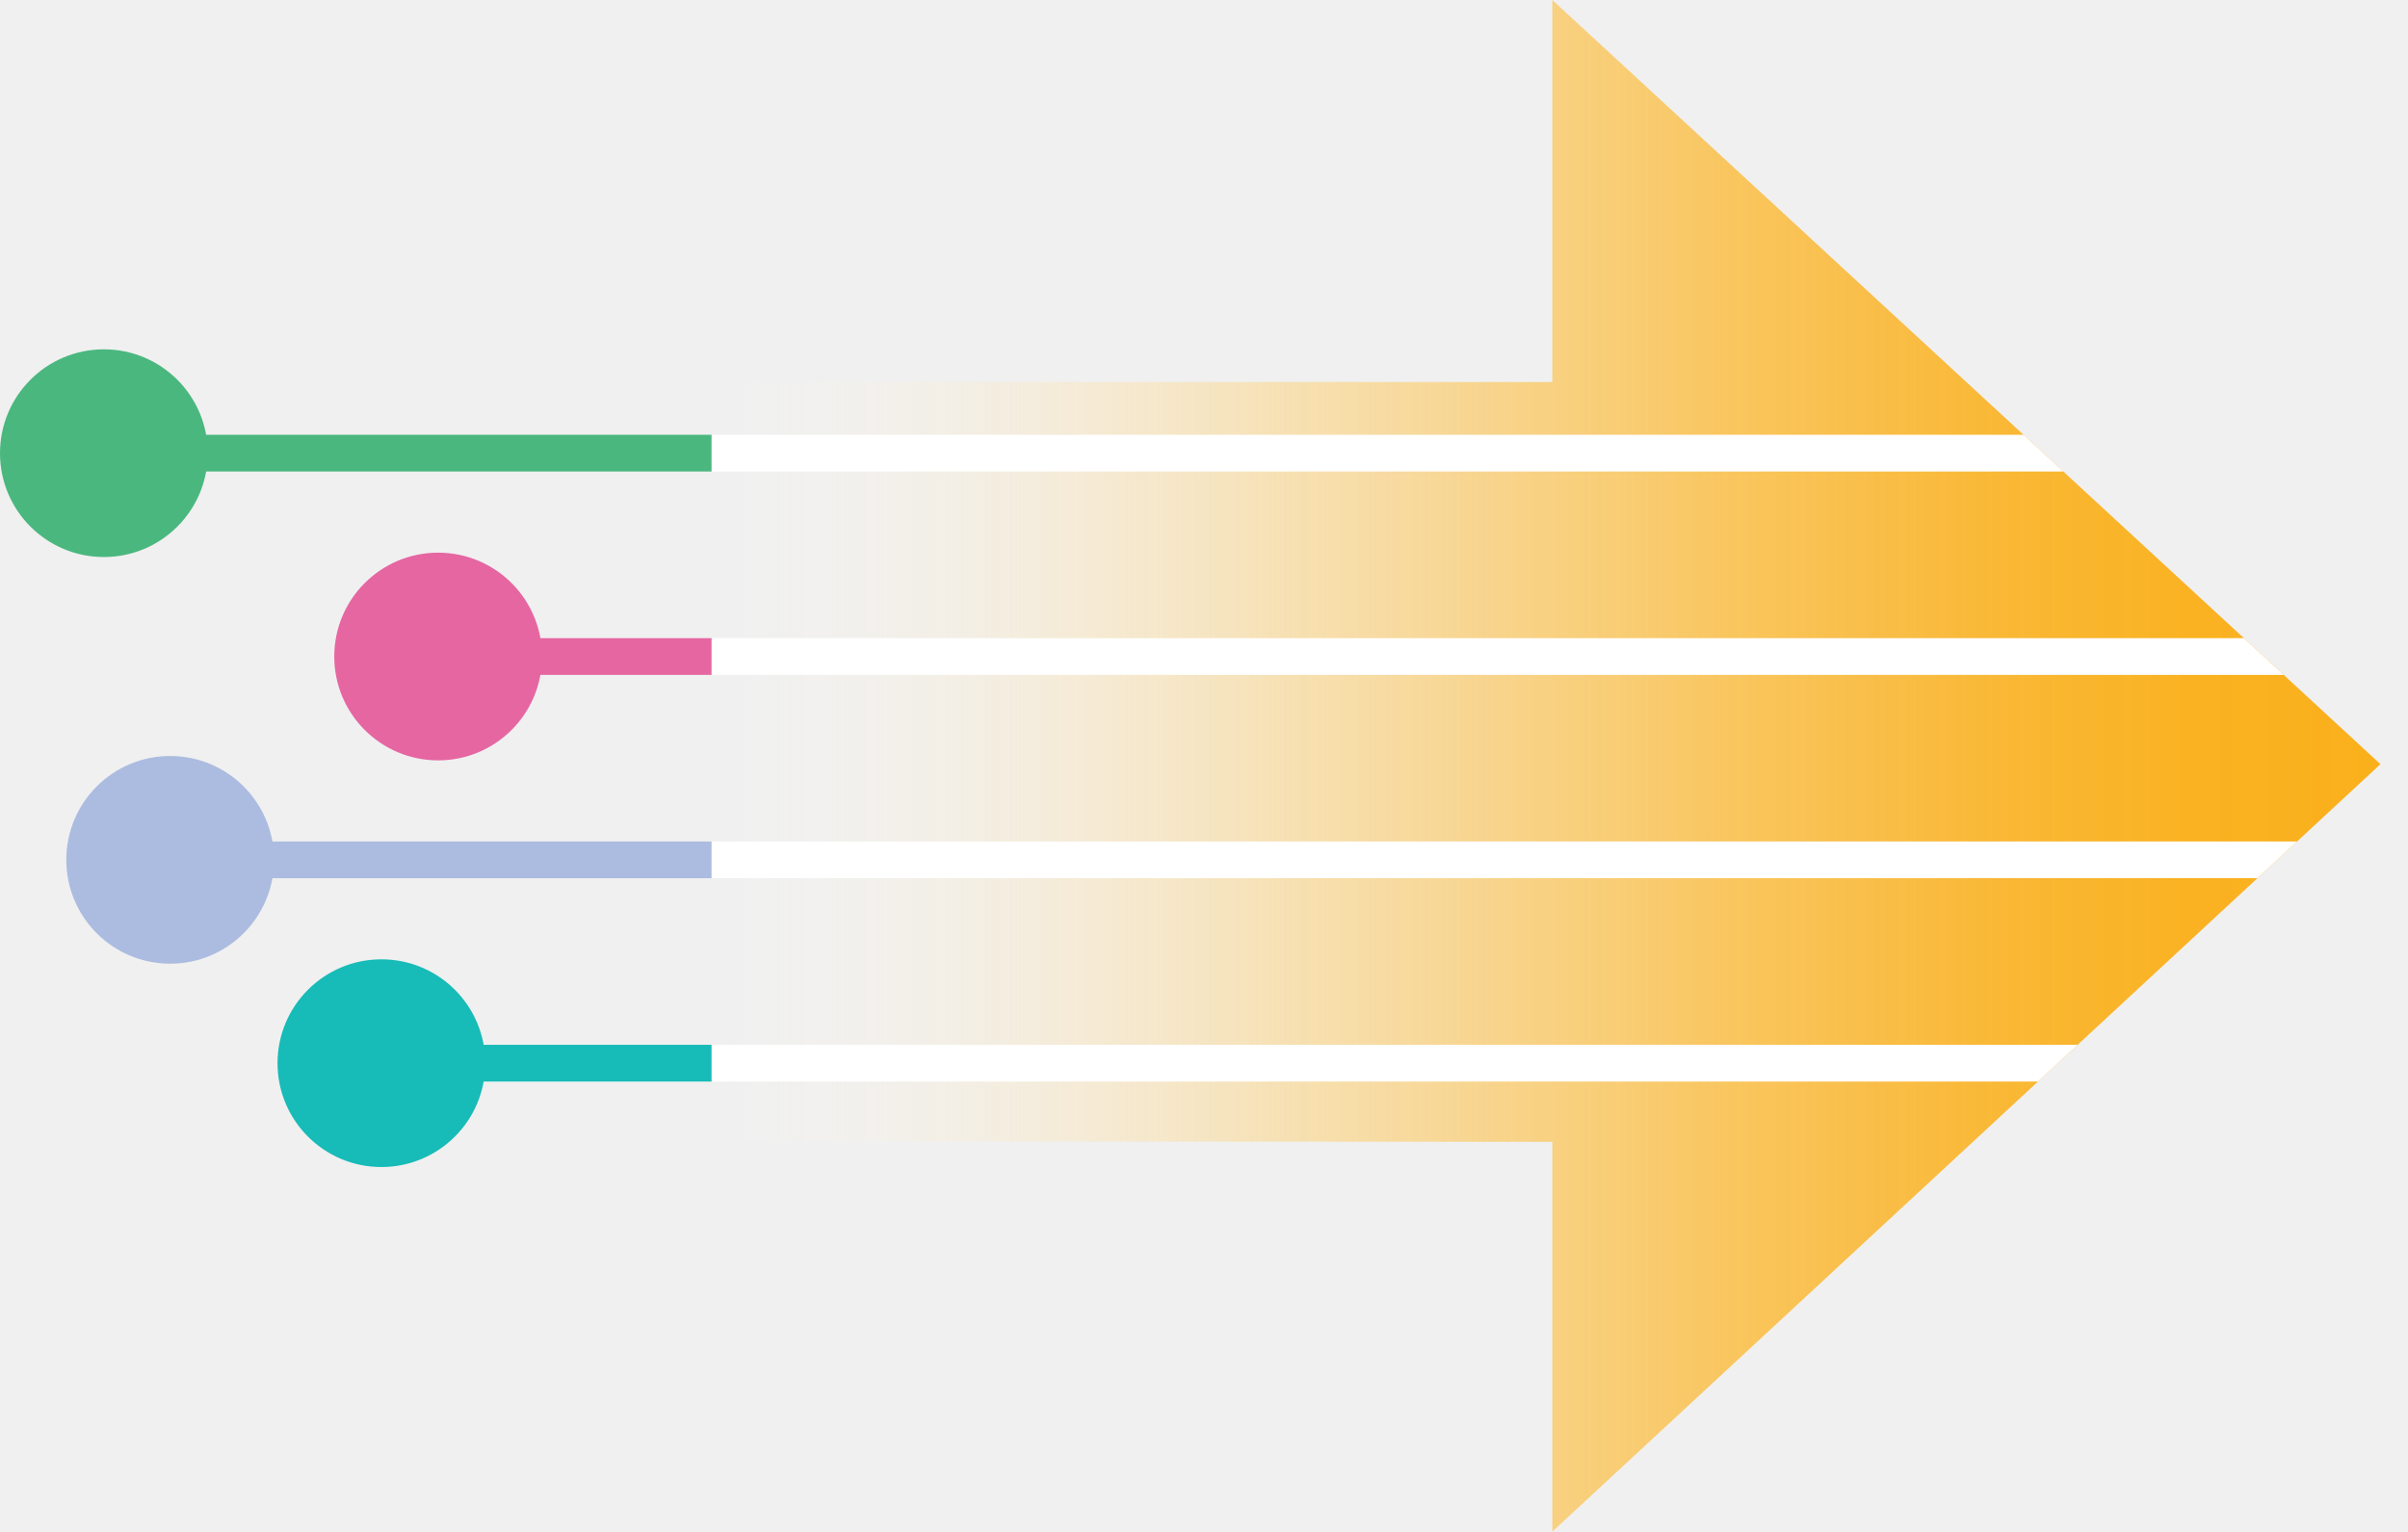
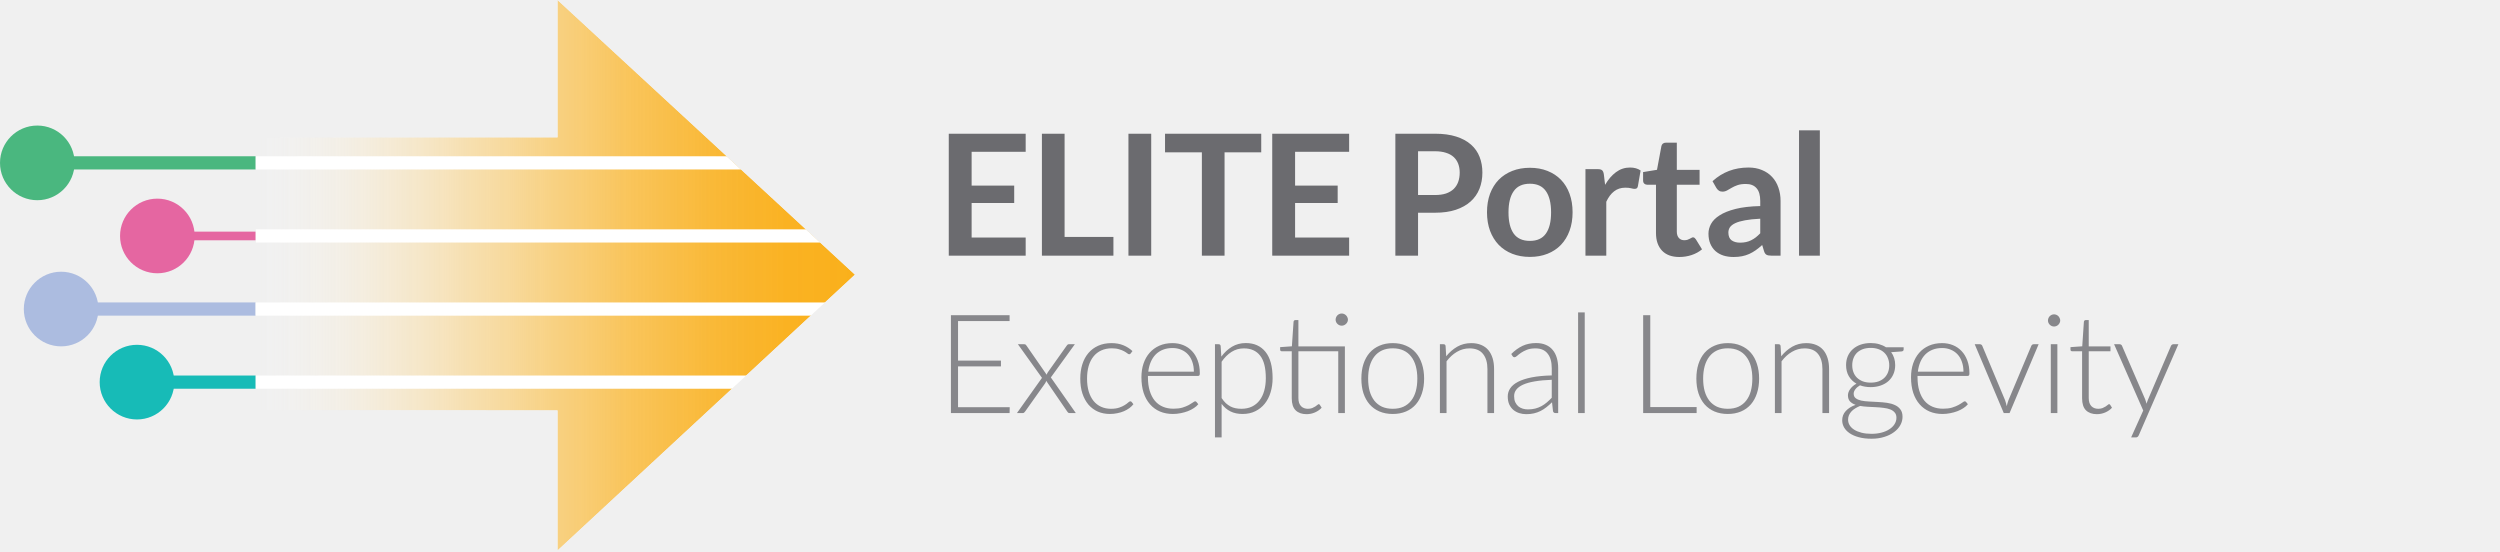
- <svg xmlns="http://www.w3.org/2000/svg" viewBox="0 0 262.233 166.845">
+ <svg xmlns="http://www.w3.org/2000/svg" viewBox="0 0 263 58" fill="none">
+   <path fill-rule="evenodd" clip-rule="evenodd" d="M6.285 16.441L26.888 16.44L26.888 17.829L6.285 17.829L6.285 16.441Z" fill="#4AB77F" />
+   <path d="M3.925 21.062C6.093 21.062 7.85 19.304 7.85 17.135C7.85 14.966 6.093 13.208 3.925 13.208C1.757 13.208 0 14.966 0 17.135C0 19.304 1.757 21.062 3.925 21.062Z" fill="#4AB77F" />
+   <path fill-rule="evenodd" clip-rule="evenodd" d="M18.914 24.368H26.888V25.278H18.914V24.368Z" fill="#E566A1" />
+   <path d="M16.554 28.75C18.722 28.75 20.479 26.992 20.479 24.823C20.479 22.654 18.722 20.896 16.554 20.896C14.386 20.896 12.629 22.654 12.629 24.823C12.629 26.992 14.386 28.75 16.554 28.75Z" fill="#E566A1" />
+   <path fill-rule="evenodd" clip-rule="evenodd" d="M8.79 31.817H26.889V33.206H8.79V31.817Z" fill="#ACBCE0" />
+   <path d="M6.43 36.438C8.598 36.438 10.355 34.68 10.355 32.512C10.355 30.343 8.598 28.585 6.43 28.585C4.262 28.585 2.505 30.343 2.505 32.512C2.505 34.68 4.262 36.438 6.43 36.438Z" fill="#ACBCE0" />
+   <path fill-rule="evenodd" clip-rule="evenodd" d="M16.77 39.506H26.888V40.894H16.77V39.506Z" fill="#17BBB7" />
+   <path d="M14.411 44.127C16.578 44.127 18.336 42.369 18.336 40.2C18.336 38.031 16.578 36.273 14.411 36.273C12.243 36.273 10.485 38.031 10.485 40.2C10.485 42.369 12.243 44.127 14.411 44.127Z" fill="#17BBB7" />
+   <mask id="mask0_676_18454" style="mask-type:luminance" maskUnits="userSpaceOnUse" x="26" y="0" width="64" height="58">
+     <path d="M89.94 28.894L58.65 0V14.445H26.889V43.156L58.65 43.175V57.912L89.94 28.894Z" fill="white" />
+   </mask>
+   <g mask="url(#mask0_676_18454)">
+     <path d="M89.94 28.894L58.65 0V14.445H26.889V43.156L58.65 43.175V57.912L89.94 28.894Z" fill="url(#paint0_linear_676_18454)" />
+     <path fill-rule="evenodd" clip-rule="evenodd" d="M26.889 16.44L76.453 16.441L77.96 17.829L26.889 17.829L26.889 16.44Z" fill="white" />
+     <path fill-rule="evenodd" clip-rule="evenodd" d="M26.889 24.129L84.791 24.129L86.298 25.517L26.889 25.517L26.889 24.129Z" fill="white" />
+     <path fill-rule="evenodd" clip-rule="evenodd" d="M25.593 31.817L86.856 31.817L85.392 33.206L25.593 33.206L25.593 31.817Z" fill="white" />
+     <path fill-rule="evenodd" clip-rule="evenodd" d="M26.889 39.505L78.584 39.506L77.076 40.894L26.889 40.894L26.889 39.505Z" fill="white" />
+   </g>
+   <path d="M107.901 14.067V15.966H102.215V19.523H106.694V21.359H102.215V24.987H107.901V26.894H99.811V14.067H107.901ZM111.995 24.925H117.131V26.894H109.609V14.067H111.995V24.925ZM121.107 26.894H118.712V14.067H121.107V26.894ZM132.682 14.067V16.028H128.823V26.894H126.437V16.028H122.561V14.067H132.682ZM141.929 14.067V15.966H136.243V19.523H140.723V21.359H136.243V24.987H141.929V26.894H133.839V14.067H141.929ZM149.179 22.379V26.894H146.792V14.067H150.97C151.828 14.067 152.57 14.168 153.197 14.369C153.824 14.57 154.341 14.851 154.749 15.212C155.157 15.572 155.459 16.004 155.654 16.507C155.849 17.009 155.947 17.559 155.947 18.157C155.947 18.777 155.843 19.348 155.636 19.869C155.429 20.383 155.119 20.827 154.705 21.199C154.291 21.572 153.774 21.861 153.153 22.069C152.532 22.276 151.804 22.379 150.97 22.379H149.179ZM149.179 20.516H150.97C151.408 20.516 151.79 20.463 152.115 20.357C152.44 20.244 152.709 20.087 152.922 19.886C153.135 19.679 153.295 19.431 153.401 19.141C153.507 18.846 153.561 18.517 153.561 18.157C153.561 17.814 153.507 17.503 153.401 17.225C153.295 16.947 153.135 16.711 152.922 16.515C152.709 16.32 152.44 16.172 152.115 16.072C151.79 15.966 151.408 15.912 150.97 15.912H149.179V20.516ZM160.947 17.651C161.627 17.651 162.242 17.76 162.792 17.979C163.348 18.198 163.821 18.509 164.212 18.911C164.602 19.313 164.904 19.804 165.116 20.383C165.329 20.963 165.436 21.61 165.436 22.326C165.436 23.047 165.329 23.698 165.116 24.277C164.904 24.857 164.602 25.351 164.212 25.759C163.821 26.167 163.348 26.48 162.792 26.699C162.242 26.918 161.627 27.027 160.947 27.027C160.267 27.027 159.649 26.918 159.093 26.699C158.537 26.48 158.061 26.167 157.665 25.759C157.275 25.351 156.97 24.857 156.751 24.277C156.539 23.698 156.432 23.047 156.432 22.326C156.432 21.61 156.539 20.963 156.751 20.383C156.97 19.804 157.275 19.313 157.665 18.911C158.061 18.509 158.537 18.198 159.093 17.979C159.649 17.76 160.267 17.651 160.947 17.651ZM160.947 25.342C161.704 25.342 162.263 25.087 162.624 24.579C162.99 24.07 163.174 23.325 163.174 22.343C163.174 21.362 162.99 20.614 162.624 20.099C162.263 19.585 161.704 19.328 160.947 19.328C160.178 19.328 159.611 19.588 159.244 20.108C158.877 20.623 158.694 21.368 158.694 22.343C158.694 23.319 158.877 24.064 159.244 24.579C159.611 25.087 160.178 25.342 160.947 25.342ZM166.79 26.894V17.793H168.077C168.301 17.793 168.458 17.834 168.547 17.917C168.636 18 168.695 18.142 168.724 18.343L168.857 19.443C169.183 18.881 169.564 18.438 170.002 18.112C170.439 17.787 170.93 17.624 171.474 17.624C171.924 17.624 172.296 17.728 172.592 17.935L172.308 19.576C172.29 19.682 172.252 19.759 172.193 19.806C172.134 19.848 172.054 19.869 171.953 19.869C171.864 19.869 171.743 19.848 171.589 19.806C171.436 19.765 171.232 19.744 170.977 19.744C170.522 19.744 170.132 19.872 169.806 20.126C169.481 20.374 169.206 20.741 168.981 21.226V26.894H166.79ZM176.667 27.036C175.881 27.036 175.274 26.814 174.849 26.371C174.423 25.921 174.21 25.303 174.21 24.517V19.434H173.287C173.169 19.434 173.066 19.395 172.977 19.319C172.894 19.242 172.853 19.126 172.853 18.973V18.103L174.316 17.864L174.778 15.38C174.801 15.262 174.854 15.17 174.937 15.105C175.026 15.04 175.135 15.008 175.265 15.008H176.401V17.873H178.796V19.434H176.401V24.366C176.401 24.65 176.472 24.872 176.614 25.031C176.756 25.191 176.945 25.271 177.182 25.271C177.318 25.271 177.43 25.256 177.519 25.226C177.613 25.191 177.693 25.155 177.758 25.12C177.829 25.084 177.891 25.052 177.944 25.022C177.998 24.987 178.051 24.969 178.104 24.969C178.169 24.969 178.222 24.987 178.264 25.022C178.305 25.052 178.349 25.099 178.397 25.164L179.053 26.229C178.734 26.495 178.367 26.696 177.953 26.832C177.539 26.968 177.111 27.036 176.667 27.036ZM187.316 26.894H186.331C186.124 26.894 185.961 26.865 185.843 26.805C185.725 26.74 185.636 26.613 185.577 26.424L185.382 25.776C185.151 25.983 184.924 26.167 184.699 26.326C184.48 26.48 184.252 26.61 184.016 26.717C183.779 26.823 183.528 26.903 183.262 26.956C182.996 27.009 182.7 27.036 182.375 27.036C181.99 27.036 181.635 26.986 181.31 26.885C180.985 26.779 180.704 26.622 180.468 26.415C180.237 26.208 180.057 25.951 179.926 25.643C179.796 25.336 179.731 24.978 179.731 24.57C179.731 24.227 179.82 23.89 179.997 23.559C180.181 23.222 180.482 22.92 180.902 22.654C181.322 22.382 181.881 22.157 182.579 21.98C183.277 21.802 184.143 21.702 185.178 21.678V21.146C185.178 20.537 185.048 20.087 184.788 19.798C184.533 19.502 184.161 19.354 183.67 19.354C183.315 19.354 183.019 19.395 182.783 19.478C182.546 19.561 182.339 19.656 182.162 19.762C181.99 19.863 181.831 19.954 181.683 20.037C181.535 20.12 181.372 20.161 181.195 20.161C181.047 20.161 180.92 20.123 180.813 20.046C180.707 19.969 180.621 19.875 180.556 19.762L180.157 19.061C181.204 18.103 182.466 17.624 183.945 17.624C184.477 17.624 184.95 17.713 185.364 17.89C185.784 18.062 186.139 18.304 186.429 18.618C186.718 18.925 186.937 19.295 187.085 19.727C187.239 20.158 187.316 20.631 187.316 21.146V26.894ZM183.058 25.528C183.282 25.528 183.489 25.507 183.679 25.466C183.868 25.425 184.045 25.363 184.211 25.28C184.382 25.197 184.545 25.096 184.699 24.978C184.858 24.854 185.018 24.709 185.178 24.543V23.009C184.539 23.038 184.004 23.095 183.572 23.177C183.146 23.254 182.803 23.355 182.543 23.479C182.283 23.603 182.097 23.748 181.984 23.914C181.878 24.079 181.825 24.26 181.825 24.455C181.825 24.839 181.937 25.114 182.162 25.28C182.392 25.445 182.691 25.528 183.058 25.528ZM191.448 13.712V26.894H189.257V13.712H191.448Z" fill="#6B6B6F" />
+   <path d="M106.223 42.836L106.209 43.455H100.037V33.156H106.209V33.775H100.786V37.938H105.299V38.542H100.786V42.836H106.223ZM113.176 43.455H112.513C112.445 43.455 112.392 43.435 112.353 43.397C112.314 43.353 112.283 43.312 112.258 43.273L110.06 40.063C110.041 40.151 110.005 40.235 109.951 40.318L107.855 43.273C107.821 43.317 107.785 43.358 107.746 43.397C107.712 43.435 107.666 43.455 107.608 43.455H106.982L109.616 39.75L107.083 36.213H107.746C107.814 36.213 107.865 36.227 107.899 36.257C107.933 36.286 107.962 36.32 107.986 36.358L110.111 39.423C110.121 39.384 110.136 39.343 110.155 39.299C110.179 39.255 110.203 39.212 110.228 39.168L112.215 36.366C112.244 36.322 112.275 36.286 112.309 36.257C112.343 36.227 112.387 36.213 112.44 36.213H113.074L110.548 39.706L113.176 43.455ZM118.951 37.181C118.927 37.205 118.903 37.227 118.878 37.246C118.859 37.261 118.83 37.268 118.791 37.268C118.743 37.268 118.677 37.237 118.595 37.174C118.512 37.106 118.4 37.033 118.26 36.955C118.119 36.878 117.942 36.807 117.728 36.744C117.52 36.676 117.265 36.642 116.964 36.642C116.547 36.642 116.176 36.718 115.851 36.868C115.53 37.014 115.259 37.225 115.035 37.501C114.812 37.778 114.642 38.112 114.526 38.506C114.414 38.899 114.358 39.34 114.358 39.83C114.358 40.34 114.417 40.791 114.533 41.184C114.654 41.577 114.824 41.909 115.043 42.181C115.261 42.448 115.525 42.652 115.836 42.793C116.147 42.933 116.491 43.004 116.87 43.004C117.219 43.004 117.51 42.962 117.743 42.88C117.981 42.797 118.175 42.708 118.325 42.611C118.481 42.514 118.602 42.424 118.689 42.341C118.777 42.259 118.849 42.218 118.908 42.218C118.966 42.218 119.014 42.242 119.053 42.29L119.235 42.523C119.123 42.669 118.983 42.805 118.813 42.931C118.643 43.057 118.451 43.166 118.238 43.258C118.024 43.351 117.791 43.421 117.539 43.469C117.292 43.523 117.032 43.55 116.76 43.55C116.299 43.55 115.877 43.467 115.494 43.302C115.115 43.132 114.788 42.89 114.511 42.574C114.24 42.254 114.026 41.863 113.871 41.402C113.72 40.941 113.645 40.417 113.645 39.83C113.645 39.277 113.718 38.772 113.864 38.316C114.009 37.86 114.223 37.467 114.504 37.137C114.785 36.807 115.128 36.553 115.53 36.373C115.938 36.189 116.404 36.096 116.928 36.096C117.398 36.096 117.816 36.172 118.18 36.322C118.544 36.472 118.861 36.676 119.133 36.933L118.951 37.181ZM125.595 39.102C125.595 38.714 125.539 38.367 125.428 38.062C125.321 37.751 125.168 37.489 124.969 37.276C124.77 37.062 124.532 36.9 124.256 36.788C123.984 36.671 123.683 36.613 123.353 36.613C122.98 36.613 122.645 36.671 122.349 36.788C122.053 36.904 121.796 37.072 121.577 37.29C121.364 37.508 121.192 37.77 121.061 38.076C120.93 38.382 120.842 38.724 120.799 39.102H125.595ZM120.762 39.546V39.685C120.762 40.228 120.825 40.706 120.952 41.118C121.078 41.531 121.257 41.878 121.49 42.159C121.723 42.436 122.004 42.645 122.334 42.785C122.664 42.926 123.033 42.996 123.441 42.996C123.805 42.996 124.12 42.958 124.387 42.88C124.654 42.797 124.877 42.708 125.057 42.611C125.241 42.509 125.386 42.419 125.493 42.341C125.6 42.259 125.678 42.218 125.726 42.218C125.789 42.218 125.838 42.242 125.872 42.29L126.061 42.523C125.945 42.669 125.789 42.805 125.595 42.931C125.406 43.057 125.192 43.166 124.955 43.258C124.722 43.346 124.469 43.416 124.198 43.469C123.931 43.523 123.662 43.55 123.39 43.55C122.895 43.55 122.444 43.465 122.036 43.295C121.628 43.12 121.279 42.868 120.988 42.538C120.697 42.208 120.471 41.805 120.311 41.33C120.156 40.849 120.078 40.301 120.078 39.685C120.078 39.166 120.151 38.688 120.296 38.251C120.447 37.809 120.66 37.431 120.937 37.115C121.218 36.795 121.56 36.545 121.963 36.366C122.371 36.186 122.832 36.096 123.346 36.096C123.754 36.096 124.132 36.167 124.482 36.307C124.831 36.448 125.134 36.654 125.391 36.926C125.649 37.193 125.85 37.523 125.995 37.916C126.146 38.309 126.221 38.76 126.221 39.27C126.221 39.377 126.207 39.449 126.177 39.488C126.148 39.527 126.1 39.546 126.032 39.546H120.762ZM128.514 41.876C128.654 42.084 128.8 42.261 128.95 42.407C129.106 42.547 129.268 42.664 129.438 42.756C129.608 42.843 129.787 42.907 129.977 42.945C130.171 42.984 130.374 43.004 130.588 43.004C131.015 43.004 131.389 42.926 131.709 42.771C132.029 42.615 132.296 42.397 132.509 42.116C132.728 41.829 132.89 41.49 132.997 41.097C133.109 40.699 133.164 40.262 133.164 39.787C133.164 38.709 132.966 37.918 132.568 37.414C132.17 36.904 131.6 36.65 130.857 36.65C130.377 36.65 129.943 36.773 129.554 37.021C129.166 37.268 128.819 37.613 128.514 38.054V41.876ZM128.484 37.516C128.805 37.079 129.178 36.732 129.605 36.475C130.037 36.218 130.52 36.089 131.054 36.089C131.942 36.089 132.633 36.397 133.128 37.014C133.628 37.63 133.878 38.554 133.878 39.787C133.878 40.316 133.807 40.81 133.667 41.271C133.531 41.727 133.327 42.125 133.055 42.465C132.788 42.8 132.458 43.064 132.065 43.258C131.677 43.453 131.228 43.55 130.719 43.55C130.229 43.55 129.804 43.46 129.445 43.28C129.086 43.101 128.776 42.836 128.514 42.487V46.017H127.815V36.213H128.201C128.322 36.213 128.392 36.273 128.412 36.395L128.484 37.516ZM141.482 43.455H140.784V36.955H136.591V41.868C136.591 42.067 136.615 42.239 136.664 42.385C136.717 42.526 136.788 42.642 136.875 42.734C136.967 42.827 137.074 42.895 137.195 42.938C137.317 42.982 137.448 43.004 137.588 43.004C137.763 43.004 137.913 42.979 138.04 42.931C138.166 42.877 138.275 42.822 138.367 42.764C138.459 42.7 138.534 42.645 138.593 42.596C138.651 42.543 138.697 42.516 138.731 42.516C138.77 42.516 138.809 42.54 138.847 42.589L139.037 42.895C138.852 43.098 138.617 43.263 138.331 43.389C138.049 43.511 137.756 43.571 137.45 43.571C136.96 43.571 136.577 43.435 136.3 43.164C136.028 42.892 135.892 42.472 135.892 41.905V36.955H134.852C134.798 36.955 134.755 36.941 134.721 36.912C134.687 36.883 134.67 36.841 134.67 36.788V36.519L135.907 36.431L136.082 33.84C136.091 33.796 136.111 33.758 136.14 33.724C136.169 33.69 136.21 33.673 136.264 33.673H136.591V36.438H141.482V43.455ZM141.803 33.629C141.803 33.716 141.783 33.799 141.744 33.877C141.71 33.949 141.662 34.015 141.599 34.073C141.54 34.131 141.473 34.177 141.395 34.211C141.317 34.245 141.235 34.262 141.147 34.262C141.06 34.262 140.978 34.245 140.9 34.211C140.822 34.177 140.754 34.131 140.696 34.073C140.638 34.015 140.592 33.949 140.558 33.877C140.524 33.799 140.507 33.716 140.507 33.629C140.507 33.542 140.524 33.459 140.558 33.382C140.592 33.299 140.638 33.229 140.696 33.17C140.754 33.112 140.822 33.066 140.9 33.032C140.978 32.998 141.06 32.981 141.147 32.981C141.235 32.981 141.317 32.998 141.395 33.032C141.473 33.066 141.54 33.112 141.599 33.17C141.662 33.229 141.71 33.299 141.744 33.382C141.783 33.459 141.803 33.542 141.803 33.629ZM146.519 36.096C147.039 36.096 147.502 36.186 147.91 36.366C148.322 36.54 148.669 36.79 148.95 37.115C149.232 37.441 149.445 37.834 149.591 38.294C149.741 38.751 149.817 39.263 149.817 39.83C149.817 40.398 149.741 40.91 149.591 41.366C149.445 41.822 149.232 42.213 148.95 42.538C148.669 42.863 148.322 43.113 147.91 43.288C147.502 43.462 147.039 43.55 146.519 43.55C146 43.55 145.534 43.462 145.122 43.288C144.714 43.113 144.367 42.863 144.081 42.538C143.8 42.213 143.584 41.822 143.433 41.366C143.288 40.91 143.215 40.398 143.215 39.83C143.215 39.263 143.288 38.751 143.433 38.294C143.584 37.834 143.8 37.441 144.081 37.115C144.367 36.79 144.714 36.54 145.122 36.366C145.534 36.186 146 36.096 146.519 36.096ZM146.519 43.004C146.951 43.004 147.327 42.931 147.648 42.785C147.973 42.635 148.242 42.421 148.455 42.145C148.674 41.868 148.836 41.536 148.943 41.148C149.05 40.755 149.103 40.316 149.103 39.83C149.103 39.35 149.05 38.913 148.943 38.52C148.836 38.127 148.674 37.792 148.455 37.516C148.242 37.234 147.973 37.018 147.648 36.868C147.327 36.718 146.951 36.642 146.519 36.642C146.088 36.642 145.709 36.718 145.384 36.868C145.064 37.018 144.794 37.234 144.576 37.516C144.363 37.792 144.2 38.127 144.088 38.52C143.982 38.913 143.928 39.35 143.928 39.83C143.928 40.316 143.982 40.755 144.088 41.148C144.2 41.536 144.363 41.868 144.576 42.145C144.794 42.421 145.064 42.635 145.384 42.785C145.709 42.931 146.088 43.004 146.519 43.004ZM152.14 37.479C152.475 37.062 152.861 36.727 153.297 36.475C153.739 36.223 154.229 36.096 154.768 36.096C155.165 36.096 155.515 36.16 155.816 36.286C156.121 36.412 156.374 36.594 156.573 36.831C156.772 37.069 156.922 37.356 157.024 37.69C157.126 38.025 157.177 38.404 157.177 38.826V43.455H156.478V38.826C156.478 38.147 156.323 37.615 156.012 37.232C155.702 36.844 155.229 36.65 154.593 36.65C154.122 36.65 153.681 36.771 153.268 37.014C152.861 37.251 152.497 37.584 152.176 38.011V43.455H151.478V36.213H151.863C151.985 36.213 152.055 36.273 152.075 36.395L152.14 37.479ZM163.244 39.954C162.555 39.978 161.961 40.034 161.461 40.121C160.966 40.204 160.556 40.318 160.231 40.464C159.911 40.609 159.673 40.784 159.518 40.987C159.362 41.187 159.285 41.414 159.285 41.672C159.285 41.914 159.323 42.125 159.401 42.305C159.484 42.48 159.59 42.625 159.721 42.742C159.857 42.853 160.012 42.936 160.187 42.989C160.362 43.042 160.544 43.069 160.733 43.069C161.014 43.069 161.272 43.04 161.505 42.982C161.742 42.919 161.961 42.834 162.16 42.727C162.363 42.615 162.553 42.484 162.727 42.334C162.902 42.184 163.074 42.021 163.244 41.846V39.954ZM158.986 37.239C159.365 36.861 159.763 36.574 160.18 36.38C160.597 36.186 161.07 36.089 161.599 36.089C161.987 36.089 162.327 36.152 162.618 36.278C162.909 36.4 163.149 36.577 163.339 36.81C163.533 37.038 163.678 37.317 163.775 37.647C163.872 37.972 163.921 38.336 163.921 38.739V43.455H163.644C163.499 43.455 163.409 43.387 163.375 43.251L163.273 42.319C163.074 42.514 162.875 42.688 162.676 42.843C162.482 42.999 162.278 43.13 162.065 43.236C161.851 43.343 161.621 43.426 161.374 43.484C161.126 43.542 160.854 43.571 160.558 43.571C160.311 43.571 160.071 43.535 159.838 43.462C159.605 43.389 159.396 43.278 159.212 43.127C159.032 42.977 158.887 42.785 158.775 42.552C158.668 42.315 158.615 42.031 158.615 41.701C158.615 41.395 158.702 41.111 158.877 40.849C159.052 40.587 159.326 40.359 159.699 40.165C160.073 39.971 160.551 39.816 161.133 39.699C161.72 39.583 162.424 39.515 163.244 39.495V38.739C163.244 38.069 163.099 37.554 162.807 37.196C162.521 36.831 162.094 36.65 161.526 36.65C161.177 36.65 160.879 36.698 160.631 36.795C160.389 36.892 160.182 36.999 160.012 37.115C159.843 37.232 159.704 37.339 159.598 37.436C159.491 37.533 159.401 37.581 159.328 37.581C159.275 37.581 159.231 37.569 159.197 37.545C159.163 37.521 159.134 37.489 159.11 37.45L158.986 37.239ZM166.714 32.865V43.455H166.015V32.865H166.714ZM178.486 42.822V43.455H172.86V33.156H173.609V42.822H178.486ZM181.762 36.096C182.281 36.096 182.744 36.186 183.152 36.366C183.564 36.54 183.911 36.79 184.193 37.115C184.474 37.441 184.688 37.834 184.833 38.294C184.984 38.751 185.059 39.263 185.059 39.83C185.059 40.398 184.984 40.91 184.833 41.366C184.688 41.822 184.474 42.213 184.193 42.538C183.911 42.863 183.564 43.113 183.152 43.288C182.744 43.462 182.281 43.55 181.762 43.55C181.243 43.55 180.777 43.462 180.364 43.288C179.957 43.113 179.61 42.863 179.323 42.538C179.042 42.213 178.826 41.822 178.676 41.366C178.53 40.91 178.457 40.398 178.457 39.83C178.457 39.263 178.53 38.751 178.676 38.294C178.826 37.834 179.042 37.441 179.323 37.115C179.61 36.79 179.957 36.54 180.364 36.366C180.777 36.186 181.243 36.096 181.762 36.096ZM181.762 43.004C182.194 43.004 182.57 42.931 182.89 42.785C183.215 42.635 183.484 42.421 183.698 42.145C183.916 41.868 184.079 41.536 184.185 41.148C184.292 40.755 184.346 40.316 184.346 39.83C184.346 39.35 184.292 38.913 184.185 38.52C184.079 38.127 183.916 37.792 183.698 37.516C183.484 37.234 183.215 37.018 182.89 36.868C182.57 36.718 182.194 36.642 181.762 36.642C181.33 36.642 180.951 36.718 180.626 36.868C180.306 37.018 180.037 37.234 179.818 37.516C179.605 37.792 179.442 38.127 179.331 38.52C179.224 38.913 179.171 39.35 179.171 39.83C179.171 40.316 179.224 40.755 179.331 41.148C179.442 41.536 179.605 41.868 179.818 42.145C180.037 42.421 180.306 42.635 180.626 42.785C180.951 42.931 181.33 43.004 181.762 43.004ZM187.382 37.479C187.717 37.062 188.103 36.727 188.54 36.475C188.981 36.223 189.471 36.096 190.01 36.096C190.408 36.096 190.757 36.16 191.058 36.286C191.364 36.412 191.616 36.594 191.815 36.831C192.014 37.069 192.164 37.356 192.266 37.69C192.368 38.025 192.419 38.404 192.419 38.826V43.455H191.72V38.826C191.72 38.147 191.565 37.615 191.255 37.232C190.944 36.844 190.471 36.65 189.835 36.65C189.365 36.65 188.923 36.771 188.511 37.014C188.103 37.251 187.739 37.584 187.419 38.011V43.455H186.72V36.213H187.106C187.227 36.213 187.298 36.273 187.317 36.395L187.382 37.479ZM196.798 40.252C197.108 40.252 197.385 40.209 197.628 40.121C197.87 40.029 198.074 39.903 198.239 39.743C198.404 39.583 198.53 39.391 198.617 39.168C198.705 38.945 198.748 38.697 198.748 38.425C198.748 38.154 198.702 37.906 198.61 37.683C198.523 37.455 198.394 37.261 198.224 37.101C198.059 36.941 197.856 36.817 197.613 36.73C197.375 36.642 197.104 36.599 196.798 36.599C196.492 36.599 196.218 36.642 195.975 36.73C195.738 36.817 195.534 36.941 195.364 37.101C195.199 37.261 195.073 37.455 194.986 37.683C194.898 37.906 194.855 38.154 194.855 38.425C194.855 38.697 194.898 38.945 194.986 39.168C195.073 39.391 195.199 39.583 195.364 39.743C195.534 39.903 195.738 40.029 195.975 40.121C196.218 40.209 196.492 40.252 196.798 40.252ZM199.505 43.943C199.505 43.715 199.445 43.532 199.323 43.397C199.207 43.256 199.049 43.147 198.85 43.069C198.651 42.992 198.421 42.938 198.159 42.909C197.902 42.875 197.63 42.851 197.344 42.836C197.062 42.822 196.778 42.807 196.492 42.793C196.206 42.778 195.937 42.749 195.684 42.705C195.5 42.778 195.33 42.863 195.175 42.96C195.02 43.052 194.886 43.159 194.774 43.28C194.663 43.401 194.576 43.532 194.512 43.673C194.449 43.819 194.418 43.974 194.418 44.139C194.418 44.353 194.471 44.549 194.578 44.729C194.69 44.913 194.85 45.071 195.058 45.202C195.272 45.338 195.531 45.444 195.837 45.522C196.143 45.6 196.495 45.638 196.892 45.638C197.261 45.638 197.603 45.597 197.919 45.515C198.239 45.432 198.516 45.316 198.748 45.165C198.986 45.015 199.171 44.835 199.302 44.627C199.438 44.418 199.505 44.19 199.505 43.943ZM200.262 36.533V36.773C200.262 36.88 200.194 36.946 200.059 36.97L198.952 37.05C199.088 37.234 199.192 37.441 199.265 37.669C199.338 37.897 199.374 38.144 199.374 38.411C199.374 38.76 199.311 39.078 199.185 39.364C199.064 39.646 198.889 39.889 198.661 40.092C198.438 40.291 198.166 40.447 197.846 40.558C197.531 40.67 197.181 40.725 196.798 40.725C196.385 40.725 196.009 40.662 195.67 40.536C195.466 40.653 195.303 40.791 195.182 40.951C195.066 41.106 195.007 41.262 195.007 41.417C195.007 41.626 195.08 41.786 195.226 41.897C195.376 42.009 195.57 42.091 195.808 42.145C196.051 42.193 196.325 42.225 196.63 42.239C196.941 42.254 197.256 42.271 197.577 42.29C197.897 42.305 198.21 42.334 198.516 42.378C198.826 42.421 199.1 42.499 199.338 42.611C199.581 42.717 199.775 42.87 199.92 43.069C200.071 43.263 200.146 43.523 200.146 43.848C200.146 44.149 200.071 44.438 199.92 44.714C199.77 44.991 199.552 45.236 199.265 45.449C198.984 45.663 198.642 45.833 198.239 45.959C197.836 46.09 197.385 46.155 196.885 46.155C196.376 46.155 195.929 46.102 195.546 45.995C195.163 45.893 194.84 45.752 194.578 45.573C194.321 45.398 194.127 45.194 193.996 44.962C193.865 44.729 193.799 44.481 193.799 44.219C193.799 43.836 193.925 43.508 194.178 43.236C194.43 42.96 194.774 42.744 195.211 42.589C194.969 42.506 194.772 42.387 194.622 42.232C194.476 42.072 194.403 41.856 194.403 41.584C194.403 41.482 194.423 41.376 194.462 41.264C194.5 41.153 194.559 41.043 194.636 40.937C194.714 40.825 194.808 40.721 194.92 40.624C195.032 40.526 195.158 40.439 195.299 40.362C194.954 40.163 194.685 39.898 194.491 39.568C194.301 39.238 194.207 38.852 194.207 38.411C194.207 38.062 194.267 37.746 194.389 37.465C194.515 37.178 194.692 36.933 194.92 36.73C195.148 36.526 195.42 36.368 195.735 36.257C196.055 36.145 196.41 36.089 196.798 36.089C197.118 36.089 197.412 36.128 197.679 36.206C197.95 36.283 198.193 36.392 198.406 36.533H200.262ZM206.557 39.102C206.557 38.714 206.501 38.367 206.389 38.062C206.283 37.751 206.13 37.489 205.931 37.276C205.732 37.062 205.494 36.9 205.218 36.788C204.946 36.671 204.645 36.613 204.315 36.613C203.942 36.613 203.607 36.671 203.311 36.788C203.015 36.904 202.758 37.072 202.539 37.29C202.326 37.508 202.153 37.77 202.022 38.076C201.891 38.382 201.804 38.724 201.76 39.102H206.557ZM201.724 39.546V39.685C201.724 40.228 201.787 40.706 201.913 41.118C202.039 41.531 202.219 41.878 202.452 42.159C202.685 42.436 202.966 42.645 203.296 42.785C203.626 42.926 203.995 42.996 204.402 42.996C204.766 42.996 205.082 42.958 205.349 42.88C205.616 42.797 205.839 42.708 206.018 42.611C206.203 42.509 206.348 42.419 206.455 42.341C206.562 42.259 206.639 42.218 206.688 42.218C206.751 42.218 206.8 42.242 206.833 42.29L207.023 42.523C206.906 42.669 206.751 42.805 206.557 42.931C206.368 43.057 206.154 43.166 205.916 43.258C205.683 43.346 205.431 43.416 205.159 43.469C204.893 43.523 204.623 43.55 204.352 43.55C203.857 43.55 203.405 43.465 202.998 43.295C202.59 43.12 202.241 42.868 201.95 42.538C201.659 42.208 201.433 41.805 201.273 41.33C201.117 40.849 201.04 40.301 201.04 39.685C201.04 39.166 201.113 38.688 201.258 38.251C201.409 37.809 201.622 37.431 201.899 37.115C202.18 36.795 202.522 36.545 202.925 36.366C203.333 36.186 203.794 36.096 204.308 36.096C204.715 36.096 205.094 36.167 205.443 36.307C205.793 36.448 206.096 36.654 206.353 36.926C206.61 37.193 206.812 37.523 206.957 37.916C207.108 38.309 207.183 38.76 207.183 39.27C207.183 39.377 207.168 39.449 207.139 39.488C207.11 39.527 207.062 39.546 206.994 39.546H201.724ZM214.464 36.213L211.407 43.455H210.796L207.739 36.213H208.285C208.353 36.213 208.408 36.232 208.452 36.271C208.496 36.305 208.525 36.344 208.539 36.388L210.934 42.101C211.007 42.315 211.065 42.526 211.109 42.734C211.152 42.526 211.213 42.315 211.291 42.101L213.693 36.388C213.717 36.334 213.748 36.293 213.787 36.264C213.831 36.23 213.882 36.213 213.94 36.213H214.464ZM216.436 36.213V43.455H215.744V36.213H216.436ZM216.734 33.716C216.734 33.804 216.715 33.886 216.676 33.964C216.642 34.037 216.596 34.102 216.538 34.16C216.48 34.219 216.412 34.265 216.334 34.299C216.256 34.333 216.174 34.35 216.087 34.35C215.999 34.35 215.917 34.333 215.839 34.299C215.761 34.265 215.693 34.219 215.635 34.16C215.577 34.102 215.531 34.037 215.497 33.964C215.463 33.886 215.446 33.804 215.446 33.716C215.446 33.629 215.463 33.547 215.497 33.469C215.531 33.386 215.577 33.316 215.635 33.258C215.693 33.2 215.761 33.154 215.839 33.12C215.917 33.086 215.999 33.069 216.087 33.069C216.174 33.069 216.256 33.086 216.334 33.12C216.412 33.154 216.48 33.2 216.538 33.258C216.596 33.316 216.642 33.386 216.676 33.469C216.715 33.547 216.734 33.629 216.734 33.716ZM220.594 43.571C220.104 43.571 219.721 43.435 219.444 43.164C219.172 42.892 219.037 42.472 219.037 41.905V36.955H217.996C217.942 36.955 217.899 36.941 217.865 36.912C217.831 36.883 217.814 36.841 217.814 36.788V36.519L219.051 36.431L219.226 33.84C219.236 33.796 219.255 33.758 219.284 33.724C219.313 33.69 219.354 33.673 219.408 33.673H219.735V36.438H222.021V36.955H219.735V41.868C219.735 42.067 219.76 42.239 219.808 42.385C219.861 42.526 219.932 42.642 220.019 42.734C220.111 42.827 220.218 42.895 220.339 42.938C220.461 42.982 220.592 43.004 220.732 43.004C220.907 43.004 221.058 42.979 221.184 42.931C221.31 42.877 221.419 42.822 221.511 42.764C221.603 42.7 221.679 42.645 221.737 42.596C221.795 42.543 221.841 42.516 221.875 42.516C221.914 42.516 221.953 42.54 221.992 42.589L222.181 42.895C221.996 43.098 221.761 43.263 221.475 43.389C221.193 43.511 220.9 43.571 220.594 43.571ZM229.165 36.213L225.002 45.784C224.972 45.852 224.934 45.908 224.885 45.951C224.841 45.995 224.776 46.017 224.689 46.017H224.194L225.467 43.186L222.403 36.213H222.978C223.051 36.213 223.109 36.232 223.153 36.271C223.197 36.305 223.226 36.344 223.24 36.388L225.678 42.021C225.708 42.094 225.732 42.169 225.751 42.247C225.776 42.319 225.797 42.395 225.817 42.472C225.841 42.395 225.865 42.319 225.89 42.247C225.919 42.169 225.948 42.094 225.977 42.021L228.386 36.388C228.41 36.334 228.444 36.293 228.488 36.264C228.532 36.23 228.58 36.213 228.634 36.213H229.165Z" fill="#87878B" />
  <defs>
-     <clipPath id="clip-path">
-       <polygon points="259.233 83.243 169.046 0 169.046 41.616 77.5 41.616 77.5 124.331 169.046 124.386 169.046 166.845 259.233 83.243" fill="none" />
-     </clipPath>
-     <linearGradient id="linear-gradient" x1="77.5" y1="83.422" x2="259.233" y2="83.422" gradientUnits="userSpaceOnUse">
-       <stop offset="0" stop-color="#fff" stop-opacity="0" />
-       <stop offset="0.09" stop-color="#fef2da" stop-opacity="0.163" />
-       <stop offset="0.225" stop-color="#fde1a8" stop-opacity="0.382" />
-       <stop offset="0.36" stop-color="#fcd27d" stop-opacity="0.571" />
-       <stop offset="0.495" stop-color="#fbc65a" stop-opacity="0.726" />
-       <stop offset="0.627" stop-color="#fbbc3e" stop-opacity="0.846" />
-       <stop offset="0.757" stop-color="#fab52b" stop-opacity="0.931" />
-       <stop offset="0.882" stop-color="#fab11f" stop-opacity="0.983" />
-       <stop offset="1" stop-color="#fab01b" />
+     <linearGradient id="paint0_linear_676_18454" x1="26.889" y1="28.956" x2="89.94" y2="28.956" gradientUnits="userSpaceOnUse">
+       <stop stop-color="white" stop-opacity="0" />
+       <stop offset="0.09" stop-color="#FEF2DA" stop-opacity="0.163" />
+       <stop offset="0.225" stop-color="#FDE1A8" stop-opacity="0.382" />
+       <stop offset="0.36" stop-color="#FCD27D" stop-opacity="0.571" />
+       <stop offset="0.495" stop-color="#FBC65A" stop-opacity="0.726" />
+       <stop offset="0.627" stop-color="#FBBC3E" stop-opacity="0.846" />
+       <stop offset="0.757" stop-color="#FAB52B" stop-opacity="0.931" />
+       <stop offset="0.882" stop-color="#FAB11F" stop-opacity="0.983" />
+       <stop offset="1" stop-color="#FAB01B" />
    </linearGradient>
  </defs>
-   <g id="Layer_2" data-name="Layer 2">
-     <g id="Layer_1-2" data-name="Layer 1">
-       <line x1="77.5" y1="49.365" x2="18.115" y2="49.366" fill="none" stroke="#4ab77f" stroke-miterlimit="10" stroke-width="4" />
-       <circle cx="11.313" cy="49.366" r="11.313" fill="#4ab77f" />
-       <line x1="77.5" y1="71.516" x2="54.517" y2="71.516" fill="none" stroke="#e566a1" stroke-miterlimit="10" stroke-width="4" />
-       <circle cx="47.715" cy="71.516" r="11.313" fill="#e566a1" />
-       <line x1="77.5" y1="93.665" x2="25.334" y2="93.665" fill="none" stroke="#acbce0" stroke-miterlimit="10" stroke-width="4" />
-       <circle cx="18.533" cy="93.665" r="11.313" fill="#acbce0" />
-       <line x1="77.5" y1="115.815" x2="48.338" y2="115.815" fill="none" stroke="#17bbb7" stroke-miterlimit="10" stroke-width="4" />
-       <circle cx="41.536" cy="115.815" r="11.313" fill="#17bbb7" />
-       <g clip-path="url(#clip-path)">
-         <polygon points="259.233 83.243 169.046 0 169.046 41.616 77.5 41.616 77.5 124.331 169.046 124.386 169.046 166.845 259.233 83.243" fill="url(#linear-gradient)" />
-         <line x1="240.441" y1="49.366" x2="77.5" y2="49.365" fill="#fff" stroke="#fff" stroke-miterlimit="10" stroke-width="4" />
-         <line x1="250.776" y1="71.516" x2="77.5" y2="71.515" fill="#fff" stroke="#fff" stroke-miterlimit="10" stroke-width="4" />
-         <line x1="254.485" y1="93.665" x2="77.5" y2="93.665" fill="#fff" stroke="#fff" stroke-miterlimit="10" stroke-width="4" />
-         <line x1="262.233" y1="115.815" x2="77.5" y2="115.814" fill="#fff" stroke="#fff" stroke-miterlimit="10" stroke-width="4" />
-       </g>
-     </g>
-   </g>
</svg>
